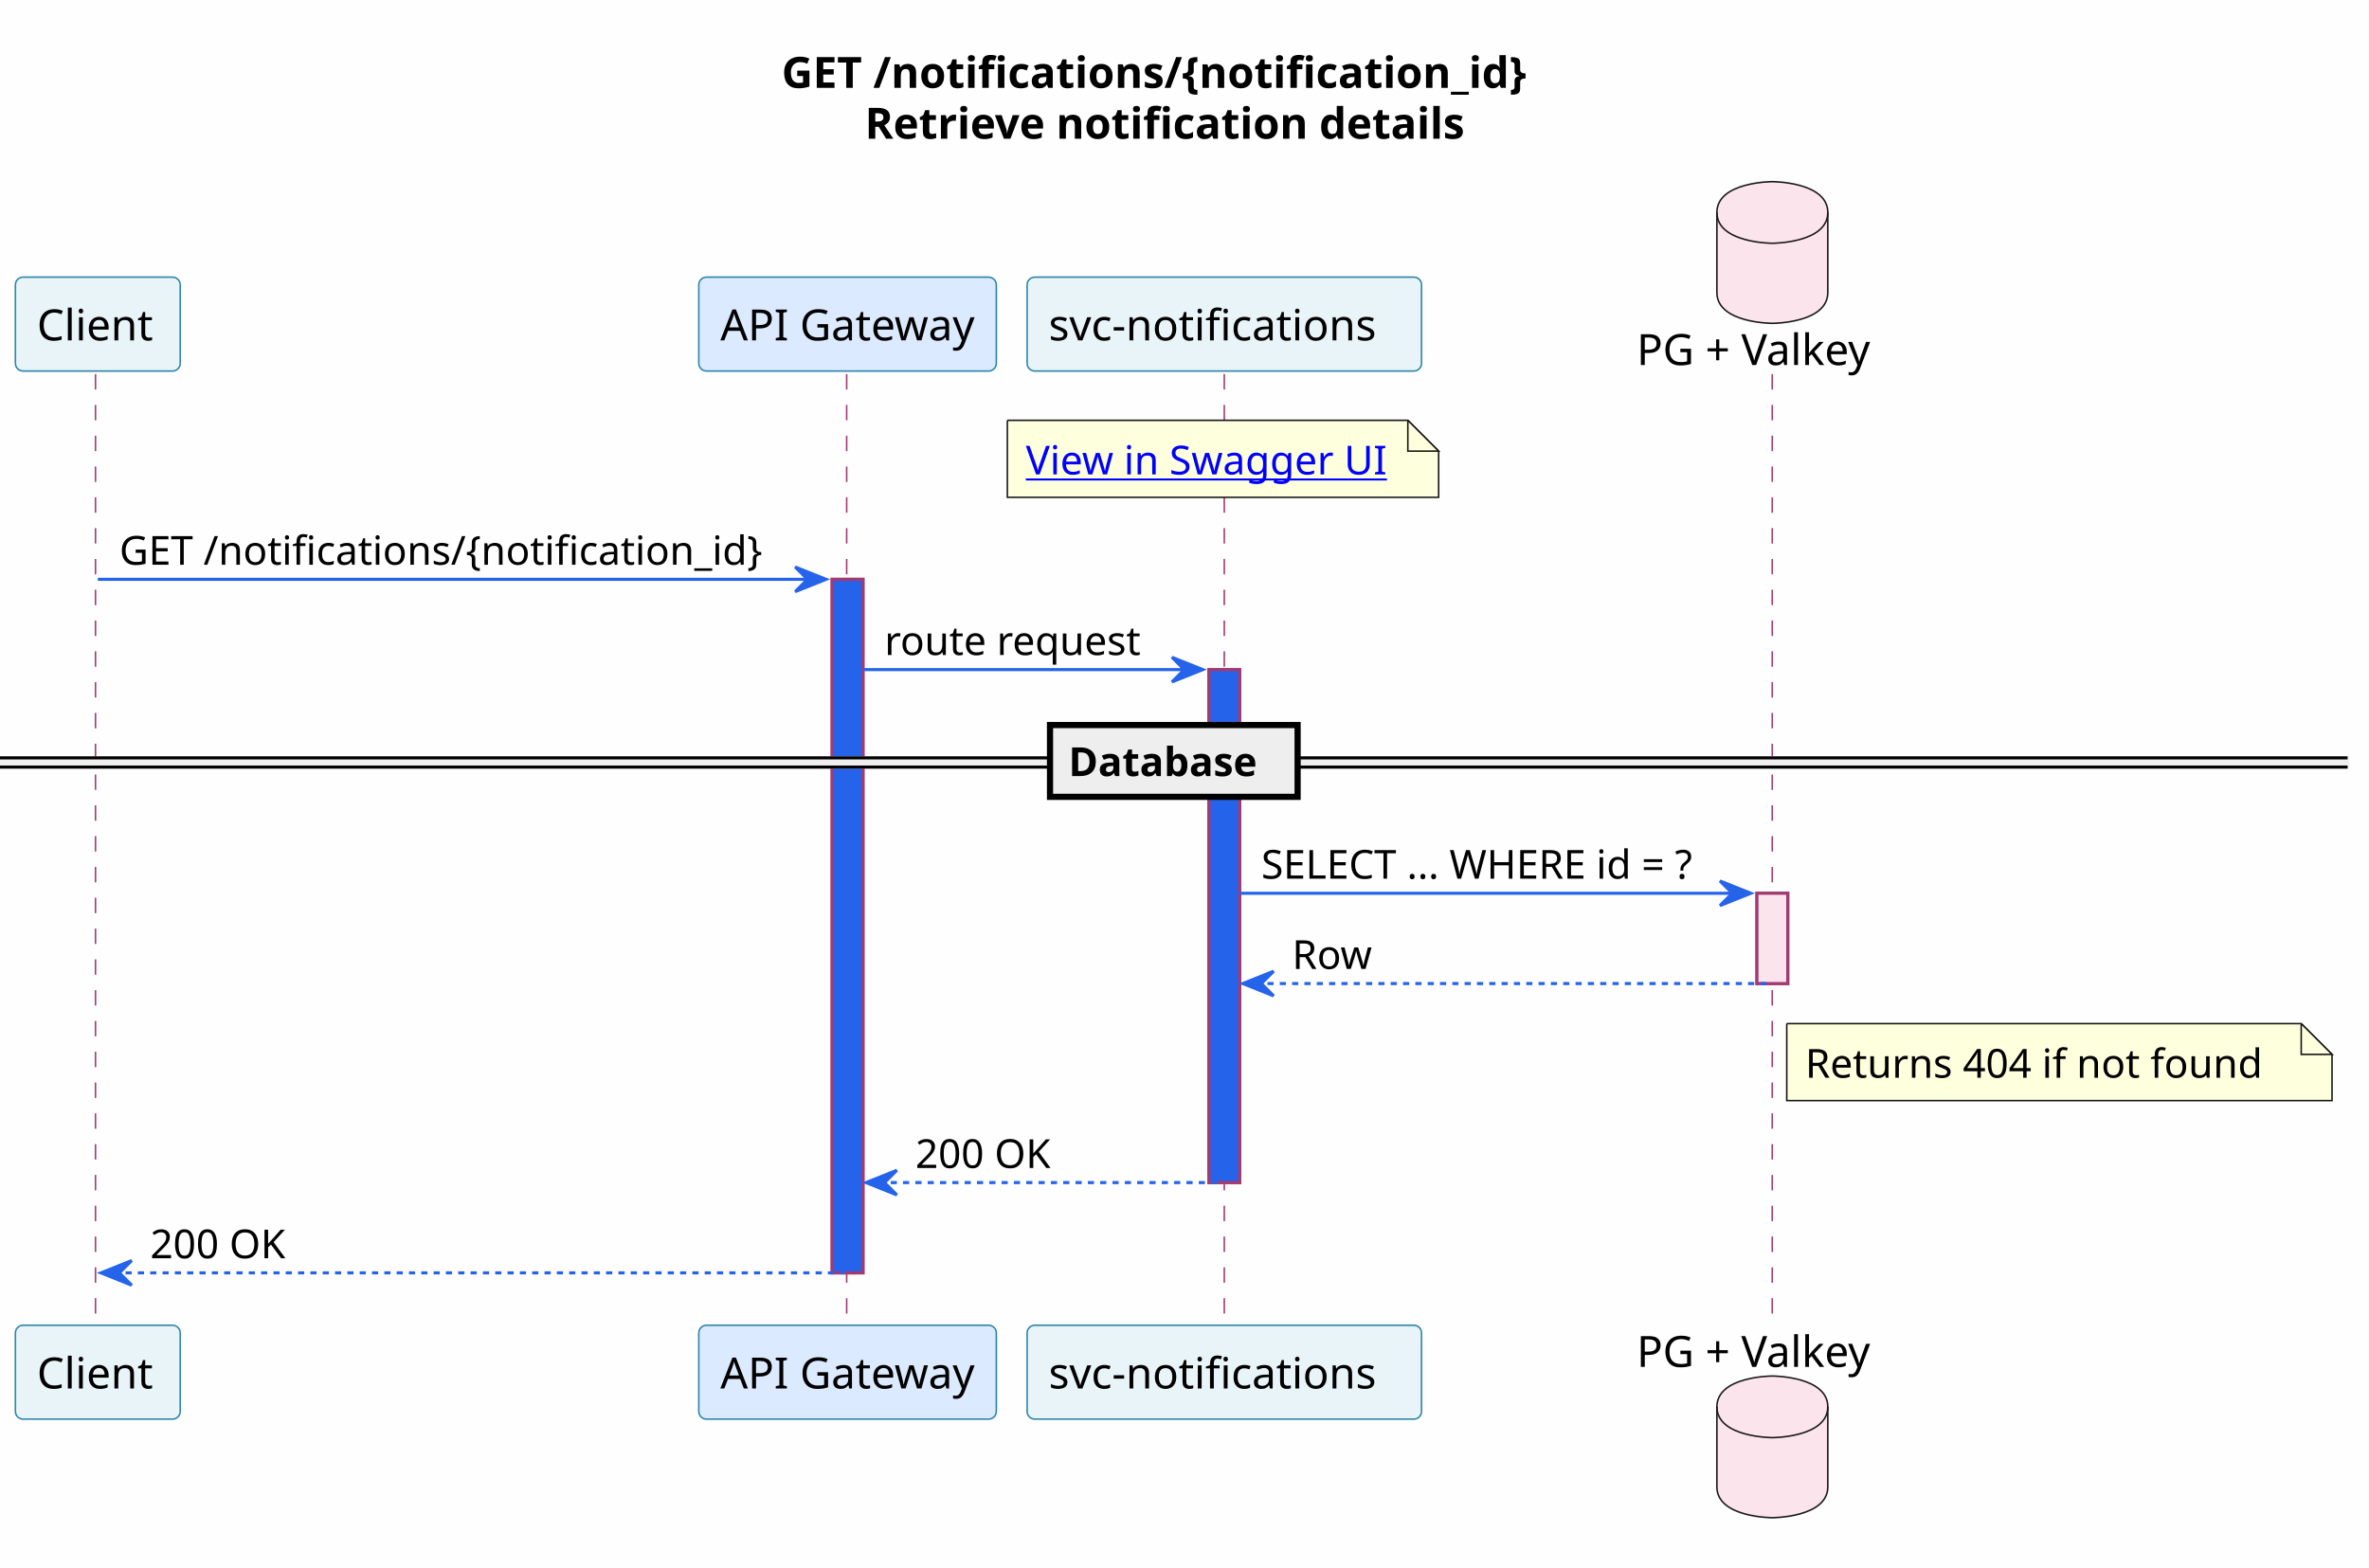
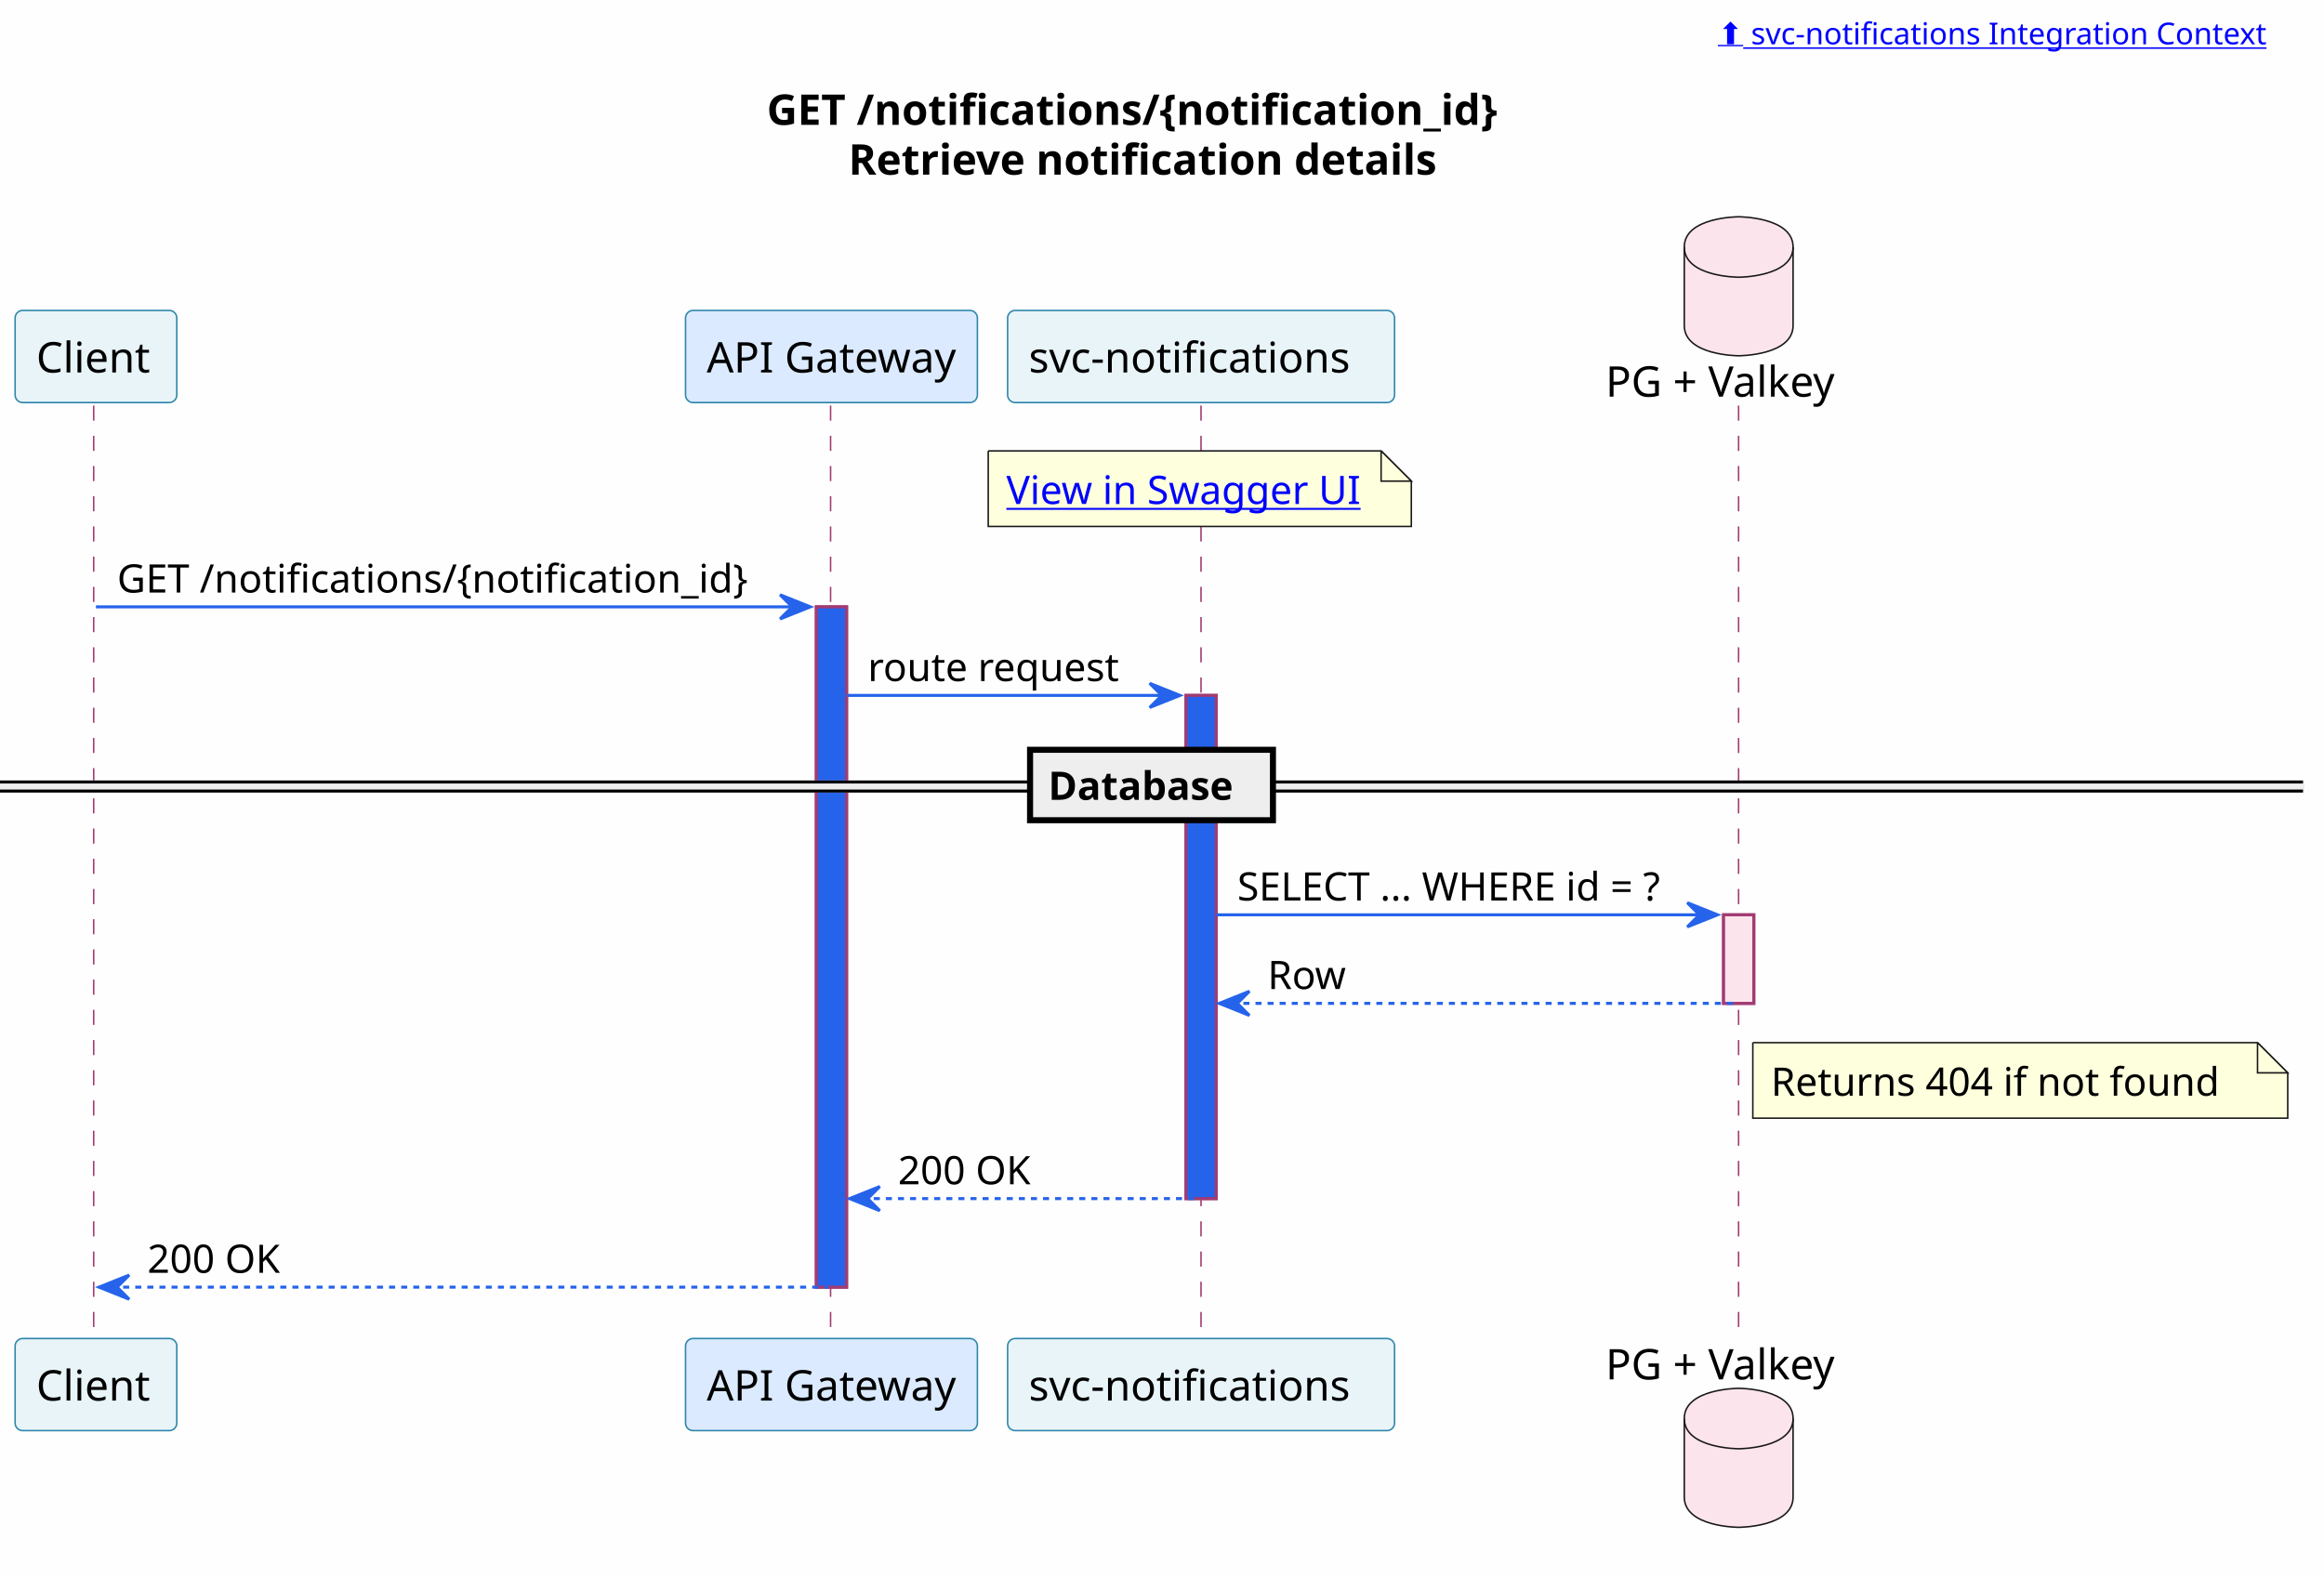
- <svg xmlns="http://www.w3.org/2000/svg" xmlns:xlink="http://www.w3.org/1999/xlink" contentStyleType="text/css" data-diagram-type="SEQUENCE" height="509px" preserveAspectRatio="none" style="width:769px;height:509px;background:#FEFEFE;" version="1.1" viewBox="0 0 769 509" width="769px" zoomAndPan="magnify">
+ <svg xmlns="http://www.w3.org/2000/svg" xmlns:xlink="http://www.w3.org/1999/xlink" contentStyleType="text/css" data-diagram-type="SEQUENCE" height="522px" preserveAspectRatio="none" style="width:769px;height:522px;background:#FEFEFE;" version="1.1" viewBox="0 0 769 522" width="769px" zoomAndPan="magnify">
  <defs />
  <g>
-     <rect fill="#FEFEFE" height="509" style="stroke:none;stroke-width:1;" width="769" x="0" y="0" />
-     <text fill="#000000" font-family="Segoe UI" font-size="14" font-weight="bold" lengthAdjust="spacing" textLength="253.6" x="253.729" y="28.535">GET /notifications/{notification_id}</text>
-     <text fill="#000000" font-family="Segoe UI" font-size="14" font-weight="bold" lengthAdjust="spacing" textLength="199.561" x="280.748" y="45.023">Retrieve notification details</text>
+     <rect fill="#FEFEFE" height="522" style="stroke:none;stroke-width:1;" width="769" x="0" y="0" />
+     <text fill="#000000" font-family="Segoe UI" font-size="14" font-weight="bold" lengthAdjust="spacing" textLength="253.6" x="253.729" y="41.312">GET /notifications/{notification_id}</text>
+     <text fill="#000000" font-family="Segoe UI" font-size="14" font-weight="bold" lengthAdjust="spacing" textLength="199.561" x="280.748" y="57.801">Retrieve notification details</text>
    <g>
-       <rect fill="#2563EB" height="225.174" style="stroke:#A23B72;stroke-width:1;" width="10" x="270.127" y="188.086" />
+       <rect fill="#2563EB" height="225.174" style="stroke:#A23B72;stroke-width:1;" width="10" x="270.127" y="200.863" />
    </g>
    <g>
-       <rect fill="#2563EB" height="166.553" style="stroke:#A23B72;stroke-width:1;" width="10" x="392.432" y="217.397" />
+       <rect fill="#2563EB" height="166.553" style="stroke:#A23B72;stroke-width:1;" width="10" x="392.432" y="230.174" />
    </g>
    <g>
-       <rect fill="#FCE4EC" height="29.311" style="stroke:#A23B72;stroke-width:1;" width="10" x="570.322" y="290.018" />
+       <rect fill="#FCE4EC" height="29.311" style="stroke:#A23B72;stroke-width:1;" width="10" x="570.322" y="302.795" />
    </g>
    <g>
-       <rect fill="#000000" fill-opacity="0" height="309.795" width="8" x="27.752" y="121.465" />
-       <line style="stroke:#A23B72;stroke-width:0.5;stroke-dasharray:5,5;" x1="31" x2="31" y1="121.465" y2="431.26" />
+       <rect fill="#000000" fill-opacity="0" height="309.795" width="8" x="27.752" y="134.242" />
+       <line style="stroke:#A23B72;stroke-width:0.5;stroke-dasharray:5,5;" x1="31" x2="31" y1="134.242" y2="444.037" />
    </g>
    <g>
-       <rect fill="#000000" fill-opacity="0" height="309.795" width="8" x="271.127" y="121.465" />
-       <line style="stroke:#A23B72;stroke-width:0.5;stroke-dasharray:5,5;" x1="274.838" x2="274.838" y1="121.465" y2="431.26" />
+       <rect fill="#000000" fill-opacity="0" height="309.795" width="8" x="271.127" y="134.242" />
+       <line style="stroke:#A23B72;stroke-width:0.5;stroke-dasharray:5,5;" x1="274.838" x2="274.838" y1="134.242" y2="444.037" />
    </g>
    <g>
-       <rect fill="#000000" fill-opacity="0" height="309.795" width="8" x="393.432" y="121.465" />
-       <line style="stroke:#A23B72;stroke-width:0.5;stroke-dasharray:5,5;" x1="397.416" x2="397.416" y1="121.465" y2="431.26" />
+       <rect fill="#000000" fill-opacity="0" height="309.795" width="8" x="393.432" y="134.242" />
+       <line style="stroke:#A23B72;stroke-width:0.5;stroke-dasharray:5,5;" x1="397.416" x2="397.416" y1="134.242" y2="444.037" />
    </g>
    <g>
-       <rect fill="#000000" fill-opacity="0" height="309.795" width="8" x="571.322" y="121.465" />
-       <line style="stroke:#A23B72;stroke-width:0.5;stroke-dasharray:5,5;" x1="575.286" x2="575.286" y1="121.465" y2="431.26" />
+       <rect fill="#000000" fill-opacity="0" height="309.795" width="8" x="571.322" y="134.242" />
+       <line style="stroke:#A23B72;stroke-width:0.5;stroke-dasharray:5,5;" x1="575.286" x2="575.286" y1="134.242" y2="444.037" />
    </g>
    <g class="participant participant-head" data-participant="Client">
-       <rect fill="#E8F4F8" height="30.488" rx="2.5" ry="2.5" style="stroke:#2E86AB;stroke-width:0.5;" width="53.505" x="5" y="89.977" />
-       <text fill="#000000" font-family="Segoe UI" font-size="14" lengthAdjust="spacing" textLength="39.505" x="12" y="110.512">Client</text>
+       <rect fill="#E8F4F8" height="30.488" rx="2.5" ry="2.5" style="stroke:#2E86AB;stroke-width:0.5;" width="53.505" x="5" y="102.754" />
+       <text fill="#000000" font-family="Segoe UI" font-size="14" lengthAdjust="spacing" textLength="39.505" x="12" y="123.289">Client</text>
    </g>
    <g class="participant participant-tail" data-participant="Client">
-       <rect fill="#E8F4F8" height="30.488" rx="2.5" ry="2.5" style="stroke:#2E86AB;stroke-width:0.5;" width="53.505" x="5" y="430.26" />
-       <text fill="#000000" font-family="Segoe UI" font-size="14" lengthAdjust="spacing" textLength="39.505" x="12" y="450.795">Client</text>
+       <rect fill="#E8F4F8" height="30.488" rx="2.5" ry="2.5" style="stroke:#2E86AB;stroke-width:0.5;" width="53.505" x="5" y="443.037" />
+       <text fill="#000000" font-family="Segoe UI" font-size="14" lengthAdjust="spacing" textLength="39.505" x="12" y="463.572">Client</text>
    </g>
    <g class="participant participant-head" data-participant="GW">
-       <rect fill="#DBEAFE" height="30.488" rx="2.5" ry="2.5" style="stroke:#2E86AB;stroke-width:0.5;" width="96.578" x="226.838" y="89.977" />
-       <text fill="#000000" font-family="Segoe UI" font-size="14" lengthAdjust="spacing" textLength="82.578" x="233.838" y="110.512">API Gateway</text>
+       <rect fill="#DBEAFE" height="30.488" rx="2.5" ry="2.5" style="stroke:#2E86AB;stroke-width:0.5;" width="96.578" x="226.838" y="102.754" />
+       <text fill="#000000" font-family="Segoe UI" font-size="14" lengthAdjust="spacing" textLength="82.578" x="233.838" y="123.289">API Gateway</text>
    </g>
    <g class="participant participant-tail" data-participant="GW">
-       <rect fill="#DBEAFE" height="30.488" rx="2.5" ry="2.5" style="stroke:#2E86AB;stroke-width:0.5;" width="96.578" x="226.838" y="430.26" />
-       <text fill="#000000" font-family="Segoe UI" font-size="14" lengthAdjust="spacing" textLength="82.578" x="233.838" y="450.795">API Gateway</text>
+       <rect fill="#DBEAFE" height="30.488" rx="2.5" ry="2.5" style="stroke:#2E86AB;stroke-width:0.5;" width="96.578" x="226.838" y="443.037" />
+       <text fill="#000000" font-family="Segoe UI" font-size="14" lengthAdjust="spacing" textLength="82.578" x="233.838" y="463.572">API Gateway</text>
    </g>
    <g class="participant participant-head" data-participant="Svc">
      <a href="/microservices/svc-notifications/" target="_top" title="/microservices/svc-notifications/" xlink:actuate="onRequest" xlink:href="/microservices/svc-notifications/" xlink:show="new" xlink:title="/microservices/svc-notifications/" xlink:type="simple">
-         <rect fill="#E8F4F8" height="30.488" rx="2.5" ry="2.5" style="stroke:#2E86AB;stroke-width:0.5;" width="128.03" x="333.416" y="89.977" />
-         <text fill="#000000" font-family="Segoe UI" font-size="14" lengthAdjust="spacing" textLength="114.03" x="340.416" y="110.512">svc-notifications</text>
+         <rect fill="#E8F4F8" height="30.488" rx="2.5" ry="2.5" style="stroke:#2E86AB;stroke-width:0.5;" width="128.03" x="333.416" y="102.754" />
+         <text fill="#000000" font-family="Segoe UI" font-size="14" lengthAdjust="spacing" textLength="114.03" x="340.416" y="123.289">svc-notifications</text>
      </a>
    </g>
    <g class="participant participant-tail" data-participant="Svc">
      <a href="/microservices/svc-notifications/" target="_top" title="/microservices/svc-notifications/" xlink:actuate="onRequest" xlink:href="/microservices/svc-notifications/" xlink:show="new" xlink:title="/microservices/svc-notifications/" xlink:type="simple">
-         <rect fill="#E8F4F8" height="30.488" rx="2.5" ry="2.5" style="stroke:#2E86AB;stroke-width:0.5;" width="128.03" x="333.416" y="430.26" />
-         <text fill="#000000" font-family="Segoe UI" font-size="14" lengthAdjust="spacing" textLength="114.03" x="340.416" y="450.795">svc-notifications</text>
+         <rect fill="#E8F4F8" height="30.488" rx="2.5" ry="2.5" style="stroke:#2E86AB;stroke-width:0.5;" width="128.03" x="333.416" y="443.037" />
+         <text fill="#000000" font-family="Segoe UI" font-size="14" lengthAdjust="spacing" textLength="114.03" x="340.416" y="463.572">svc-notifications</text>
      </a>
    </g>
    <g class="participant participant-head" data-participant="DB">
-       <text fill="#000000" font-family="Segoe UI" font-size="14" lengthAdjust="spacing" textLength="82.072" x="531.286" y="118.512">PG + Valkey</text>
-       <path d="M557.322,68.977 C557.322,58.977 575.322,58.977 575.322,58.977 C575.322,58.977 593.322,58.977 593.322,68.977 L593.322,94.977 C593.322,104.977 575.322,104.977 575.322,104.977 C575.322,104.977 557.322,104.977 557.322,94.977 L557.322,68.977" fill="#FCE4EC" style="stroke:#181818;stroke-width:0.5;" />
-       <path d="M557.322,68.977 C557.322,78.977 575.322,78.977 575.322,78.977 C575.322,78.977 593.322,78.977 593.322,68.977" fill="none" style="stroke:#181818;stroke-width:0.5;" />
+       <text fill="#000000" font-family="Segoe UI" font-size="14" lengthAdjust="spacing" textLength="82.072" x="531.286" y="131.289">PG + Valkey</text>
+       <path d="M557.322,81.754 C557.322,71.754 575.322,71.754 575.322,71.754 C575.322,71.754 593.322,71.754 593.322,81.754 L593.322,107.754 C593.322,117.754 575.322,117.754 575.322,117.754 C575.322,117.754 557.322,117.754 557.322,107.754 L557.322,81.754" fill="#FCE4EC" style="stroke:#181818;stroke-width:0.5;" />
+       <path d="M557.322,81.754 C557.322,91.754 575.322,91.754 575.322,91.754 C575.322,91.754 593.322,91.754 593.322,81.754" fill="none" style="stroke:#181818;stroke-width:0.5;" />
    </g>
    <g class="participant participant-tail" data-participant="DB">
-       <text fill="#000000" font-family="Segoe UI" font-size="14" lengthAdjust="spacing" textLength="82.072" x="531.286" y="443.795">PG + Valkey</text>
-       <path d="M557.322,456.748 C557.322,446.748 575.322,446.748 575.322,446.748 C575.322,446.748 593.322,446.748 593.322,456.748 L593.322,482.748 C593.322,492.748 575.322,492.748 575.322,492.748 C575.322,492.748 557.322,492.748 557.322,482.748 L557.322,456.748" fill="#FCE4EC" style="stroke:#181818;stroke-width:0.5;" />
-       <path d="M557.322,456.748 C557.322,466.748 575.322,466.748 575.322,466.748 C575.322,466.748 593.322,466.748 593.322,456.748" fill="none" style="stroke:#181818;stroke-width:0.5;" />
+       <text fill="#000000" font-family="Segoe UI" font-size="14" lengthAdjust="spacing" textLength="82.072" x="531.286" y="456.572">PG + Valkey</text>
+       <path d="M557.322,469.525 C557.322,459.525 575.322,459.525 575.322,459.525 C575.322,459.525 593.322,459.525 593.322,469.525 L593.322,495.525 C593.322,505.525 575.322,505.525 575.322,505.525 C575.322,505.525 557.322,505.525 557.322,495.525 L557.322,469.525" fill="#FCE4EC" style="stroke:#181818;stroke-width:0.5;" />
+       <path d="M557.322,469.525 C557.322,479.525 575.322,479.525 575.322,479.525 C575.322,479.525 593.322,479.525 593.322,469.525" fill="none" style="stroke:#181818;stroke-width:0.5;" />
    </g>
    <g>
-       <rect fill="#2563EB" height="225.174" style="stroke:#A23B72;stroke-width:1;" width="10" x="270.127" y="188.086" />
+       <rect fill="#2563EB" height="225.174" style="stroke:#A23B72;stroke-width:1;" width="10" x="270.127" y="200.863" />
    </g>
    <g>
-       <rect fill="#2563EB" height="166.553" style="stroke:#A23B72;stroke-width:1;" width="10" x="392.432" y="217.397" />
+       <rect fill="#2563EB" height="166.553" style="stroke:#A23B72;stroke-width:1;" width="10" x="392.432" y="230.174" />
    </g>
    <g>
-       <rect fill="#FCE4EC" height="29.311" style="stroke:#A23B72;stroke-width:1;" width="10" x="570.322" y="290.018" />
+       <rect fill="#FCE4EC" height="29.311" style="stroke:#A23B72;stroke-width:1;" width="10" x="570.322" y="302.795" />
    </g>
-     <path d="M327,136.465 L327,161.465 L467,161.465 L467,146.465 L457,136.465 L327,136.465" fill="#FEFFDD" style="stroke:#181818;stroke-width:0.5;" />
-     <path d="M457,136.465 L457,146.465 L467,146.465 L457,136.465" fill="#FEFFDD" style="stroke:#181818;stroke-width:0.5;" />
+     <path d="M327,149.242 L327,174.242 L467,174.242 L467,159.242 L457,149.242 L327,149.242" fill="#FEFFDD" style="stroke:#181818;stroke-width:0.5;" />
+     <path d="M457,149.242 L457,159.242 L467,159.242 L457,149.242" fill="#FEFFDD" style="stroke:#181818;stroke-width:0.5;" />
    <a href="/services/api/svc-notifications.html#/Notifications/getNotification" target="_top" title="/services/api/svc-notifications.html#/Notifications/getNotification" xlink:actuate="onRequest" xlink:href="/services/api/svc-notifications.html#/Notifications/getNotification" xlink:show="new" xlink:title="/services/api/svc-notifications.html#/Notifications/getNotification" xlink:type="simple">
-       <text fill="#0000FF" font-family="Segoe UI" font-size="13" lengthAdjust="spacing" text-decoration="underline" textLength="119.406" x="333" y="154.033">View in Swagger UI</text>
+       <text fill="#0000FF" font-family="Segoe UI" font-size="13" lengthAdjust="spacing" text-decoration="underline" textLength="119.406" x="333" y="166.81">View in Swagger UI</text>
    </a>
    <g class="message" data-participant-1="Client" data-participant-2="GW">
-       <polygon fill="#2563EB" points="258.127,184.086,268.127,188.086,258.127,192.086,262.127,188.086" style="stroke:#2563EB;stroke-width:1;" />
-       <line style="stroke:#2563EB;stroke-width:1;" x1="31.752" x2="264.127" y1="188.086" y2="188.086" />
-       <text fill="#000000" font-family="Segoe UI" font-size="13" lengthAdjust="spacing" textLength="219.375" x="38.752" y="183.344">GET /notifications/{notification_id}</text>
+       <polygon fill="#2563EB" points="258.127,196.863,268.127,200.863,258.127,204.863,262.127,200.863" style="stroke:#2563EB;stroke-width:1;" />
+       <line style="stroke:#2563EB;stroke-width:1;" x1="31.752" x2="264.127" y1="200.863" y2="200.863" />
+       <text fill="#000000" font-family="Segoe UI" font-size="13" lengthAdjust="spacing" textLength="219.375" x="38.752" y="196.121">GET /notifications/{notification_id}</text>
    </g>
    <g class="message" data-participant-1="GW" data-participant-2="Svc">
-       <polygon fill="#2563EB" points="380.432,213.397,390.432,217.397,380.432,221.397,384.432,217.397" style="stroke:#2563EB;stroke-width:1;" />
-       <line style="stroke:#2563EB;stroke-width:1;" x1="280.127" x2="386.432" y1="217.397" y2="217.397" />
-       <text fill="#000000" font-family="Segoe UI" font-size="13" lengthAdjust="spacing" textLength="85.135" x="287.127" y="212.654">route request</text>
+       <polygon fill="#2563EB" points="380.432,226.174,390.432,230.174,380.432,234.174,384.432,230.174" style="stroke:#2563EB;stroke-width:1;" />
+       <line style="stroke:#2563EB;stroke-width:1;" x1="280.127" x2="386.432" y1="230.174" y2="230.174" />
+       <text fill="#000000" font-family="Segoe UI" font-size="13" lengthAdjust="spacing" textLength="85.135" x="287.127" y="225.432">route request</text>
    </g>
-     <rect fill="#EEEEEE" height="3" style="stroke:#EEEEEE;stroke-width:1;" width="762.057" x="0" y="246.052" />
-     <line style="stroke:#000000;stroke-width:1;" x1="0" x2="762.057" y1="246.052" y2="246.052" />
-     <line style="stroke:#000000;stroke-width:1;" x1="0" x2="762.057" y1="249.052" y2="249.052" />
-     <rect fill="#EEEEEE" height="23.311" style="stroke:#000000;stroke-width:2;" width="80.371" x="340.843" y="235.397" />
-     <text fill="#000000" font-family="Segoe UI" font-size="13" font-weight="bold" lengthAdjust="spacing" textLength="62.086" x="346.843" y="251.965">Database</text>
+     <rect fill="#EEEEEE" height="3" style="stroke:#EEEEEE;stroke-width:1;" width="762.057" x="0" y="258.829" />
+     <line style="stroke:#000000;stroke-width:1;" x1="0" x2="762.057" y1="258.829" y2="258.829" />
+     <line style="stroke:#000000;stroke-width:1;" x1="0" x2="762.057" y1="261.829" y2="261.829" />
+     <rect fill="#EEEEEE" height="23.311" style="stroke:#000000;stroke-width:2;" width="80.371" x="340.843" y="248.174" />
+     <text fill="#000000" font-family="Segoe UI" font-size="13" font-weight="bold" lengthAdjust="spacing" textLength="62.086" x="346.843" y="264.742">Database</text>
    <g class="message" data-participant-1="Svc" data-participant-2="DB">
-       <polygon fill="#2563EB" points="558.322,286.018,568.322,290.018,558.322,294.018,562.322,290.018" style="stroke:#2563EB;stroke-width:1;" />
-       <line style="stroke:#2563EB;stroke-width:1;" x1="402.432" x2="564.322" y1="290.018" y2="290.018" />
-       <text fill="#000000" font-family="Segoe UI" font-size="13" lengthAdjust="spacing" textLength="148.891" x="409.432" y="285.275">SELECT ... WHERE id = ?</text>
+       <polygon fill="#2563EB" points="558.322,298.795,568.322,302.795,558.322,306.795,562.322,302.795" style="stroke:#2563EB;stroke-width:1;" />
+       <line style="stroke:#2563EB;stroke-width:1;" x1="402.432" x2="564.322" y1="302.795" y2="302.795" />
+       <text fill="#000000" font-family="Segoe UI" font-size="13" lengthAdjust="spacing" textLength="148.891" x="409.432" y="298.053">SELECT ... WHERE id = ?</text>
    </g>
    <g class="message" data-participant-1="DB" data-participant-2="Svc">
-       <polygon fill="#2563EB" points="413.432,315.328,403.432,319.328,413.432,323.328,409.432,319.328" style="stroke:#2563EB;stroke-width:1;" />
-       <line style="stroke:#2563EB;stroke-width:1;stroke-dasharray:2,2;" x1="407.432" x2="574.322" y1="319.328" y2="319.328" />
-       <text fill="#000000" font-family="Segoe UI" font-size="13" lengthAdjust="spacing" textLength="26.222" x="419.432" y="314.586">Row</text>
+       <polygon fill="#2563EB" points="413.432,328.106,403.432,332.106,413.432,336.106,409.432,332.106" style="stroke:#2563EB;stroke-width:1;" />
+       <line style="stroke:#2563EB;stroke-width:1;stroke-dasharray:2,2;" x1="407.432" x2="574.322" y1="332.106" y2="332.106" />
+       <text fill="#000000" font-family="Segoe UI" font-size="13" lengthAdjust="spacing" textLength="26.222" x="419.432" y="327.363">Row</text>
    </g>
-     <path d="M580,332.328 L580,357.328 L757,357.328 L757,342.328 L747,332.328 L580,332.328" fill="#FEFFDD" style="stroke:#181818;stroke-width:0.5;" />
-     <path d="M747,332.328 L747,342.328 L757,342.328 L747,332.328" fill="#FEFFDD" style="stroke:#181818;stroke-width:0.5;" />
-     <text fill="#000000" font-family="Segoe UI" font-size="13" lengthAdjust="spacing" textLength="156.057" x="586" y="349.897">Returns 404 if not found</text>
+     <path d="M580,345.106 L580,370.106 L757,370.106 L757,355.106 L747,345.106 L580,345.106" fill="#FEFFDD" style="stroke:#181818;stroke-width:0.5;" />
+     <path d="M747,345.106 L747,355.106 L757,355.106 L747,345.106" fill="#FEFFDD" style="stroke:#181818;stroke-width:0.5;" />
+     <text fill="#000000" font-family="Segoe UI" font-size="13" lengthAdjust="spacing" textLength="156.057" x="586" y="362.674">Returns 404 if not found</text>
    <g class="message" data-participant-1="Svc" data-participant-2="GW">
-       <polygon fill="#2563EB" points="291.127,379.949,281.127,383.949,291.127,387.949,287.127,383.949" style="stroke:#2563EB;stroke-width:1;" />
-       <line style="stroke:#2563EB;stroke-width:1;stroke-dasharray:2,2;" x1="285.127" x2="396.432" y1="383.949" y2="383.949" />
-       <text fill="#000000" font-family="Segoe UI" font-size="13" lengthAdjust="spacing" textLength="47.36" x="297.127" y="379.207">200 OK</text>
+       <polygon fill="#2563EB" points="291.127,392.727,281.127,396.727,291.127,400.727,287.127,396.727" style="stroke:#2563EB;stroke-width:1;" />
+       <line style="stroke:#2563EB;stroke-width:1;stroke-dasharray:2,2;" x1="285.127" x2="396.432" y1="396.727" y2="396.727" />
+       <text fill="#000000" font-family="Segoe UI" font-size="13" lengthAdjust="spacing" textLength="47.36" x="297.127" y="391.984">200 OK</text>
    </g>
    <g class="message" data-participant-1="GW" data-participant-2="Client">
-       <polygon fill="#2563EB" points="42.752,409.26,32.752,413.26,42.752,417.26,38.752,413.26" style="stroke:#2563EB;stroke-width:1;" />
-       <line style="stroke:#2563EB;stroke-width:1;stroke-dasharray:2,2;" x1="36.752" x2="274.127" y1="413.26" y2="413.26" />
-       <text fill="#000000" font-family="Segoe UI" font-size="13" lengthAdjust="spacing" textLength="47.36" x="48.752" y="408.518">200 OK</text>
+       <polygon fill="#2563EB" points="42.752,422.037,32.752,426.037,42.752,430.037,38.752,426.037" style="stroke:#2563EB;stroke-width:1;" />
+       <line style="stroke:#2563EB;stroke-width:1;stroke-dasharray:2,2;" x1="36.752" x2="274.127" y1="426.037" y2="426.037" />
+       <text fill="#000000" font-family="Segoe UI" font-size="13" lengthAdjust="spacing" textLength="47.36" x="48.752" y="421.295">200 OK</text>
    </g>
+     <a href="/microservices/svc-notifications/#integration-context" target="_top" title="/microservices/svc-notifications/#integration-context" xlink:actuate="onRequest" xlink:href="/microservices/svc-notifications/#integration-context" xlink:show="new" xlink:title="/microservices/svc-notifications/#integration-context" xlink:type="simple">
+       <text fill="#0000FF" font-family="Segoe UI" font-size="10" lengthAdjust="spacing" text-decoration="underline" textLength="192.622" x="568.435" y="14.668">⬆ svc-notifications Integration Context</text>
+     </a>
  </g>
</svg>
